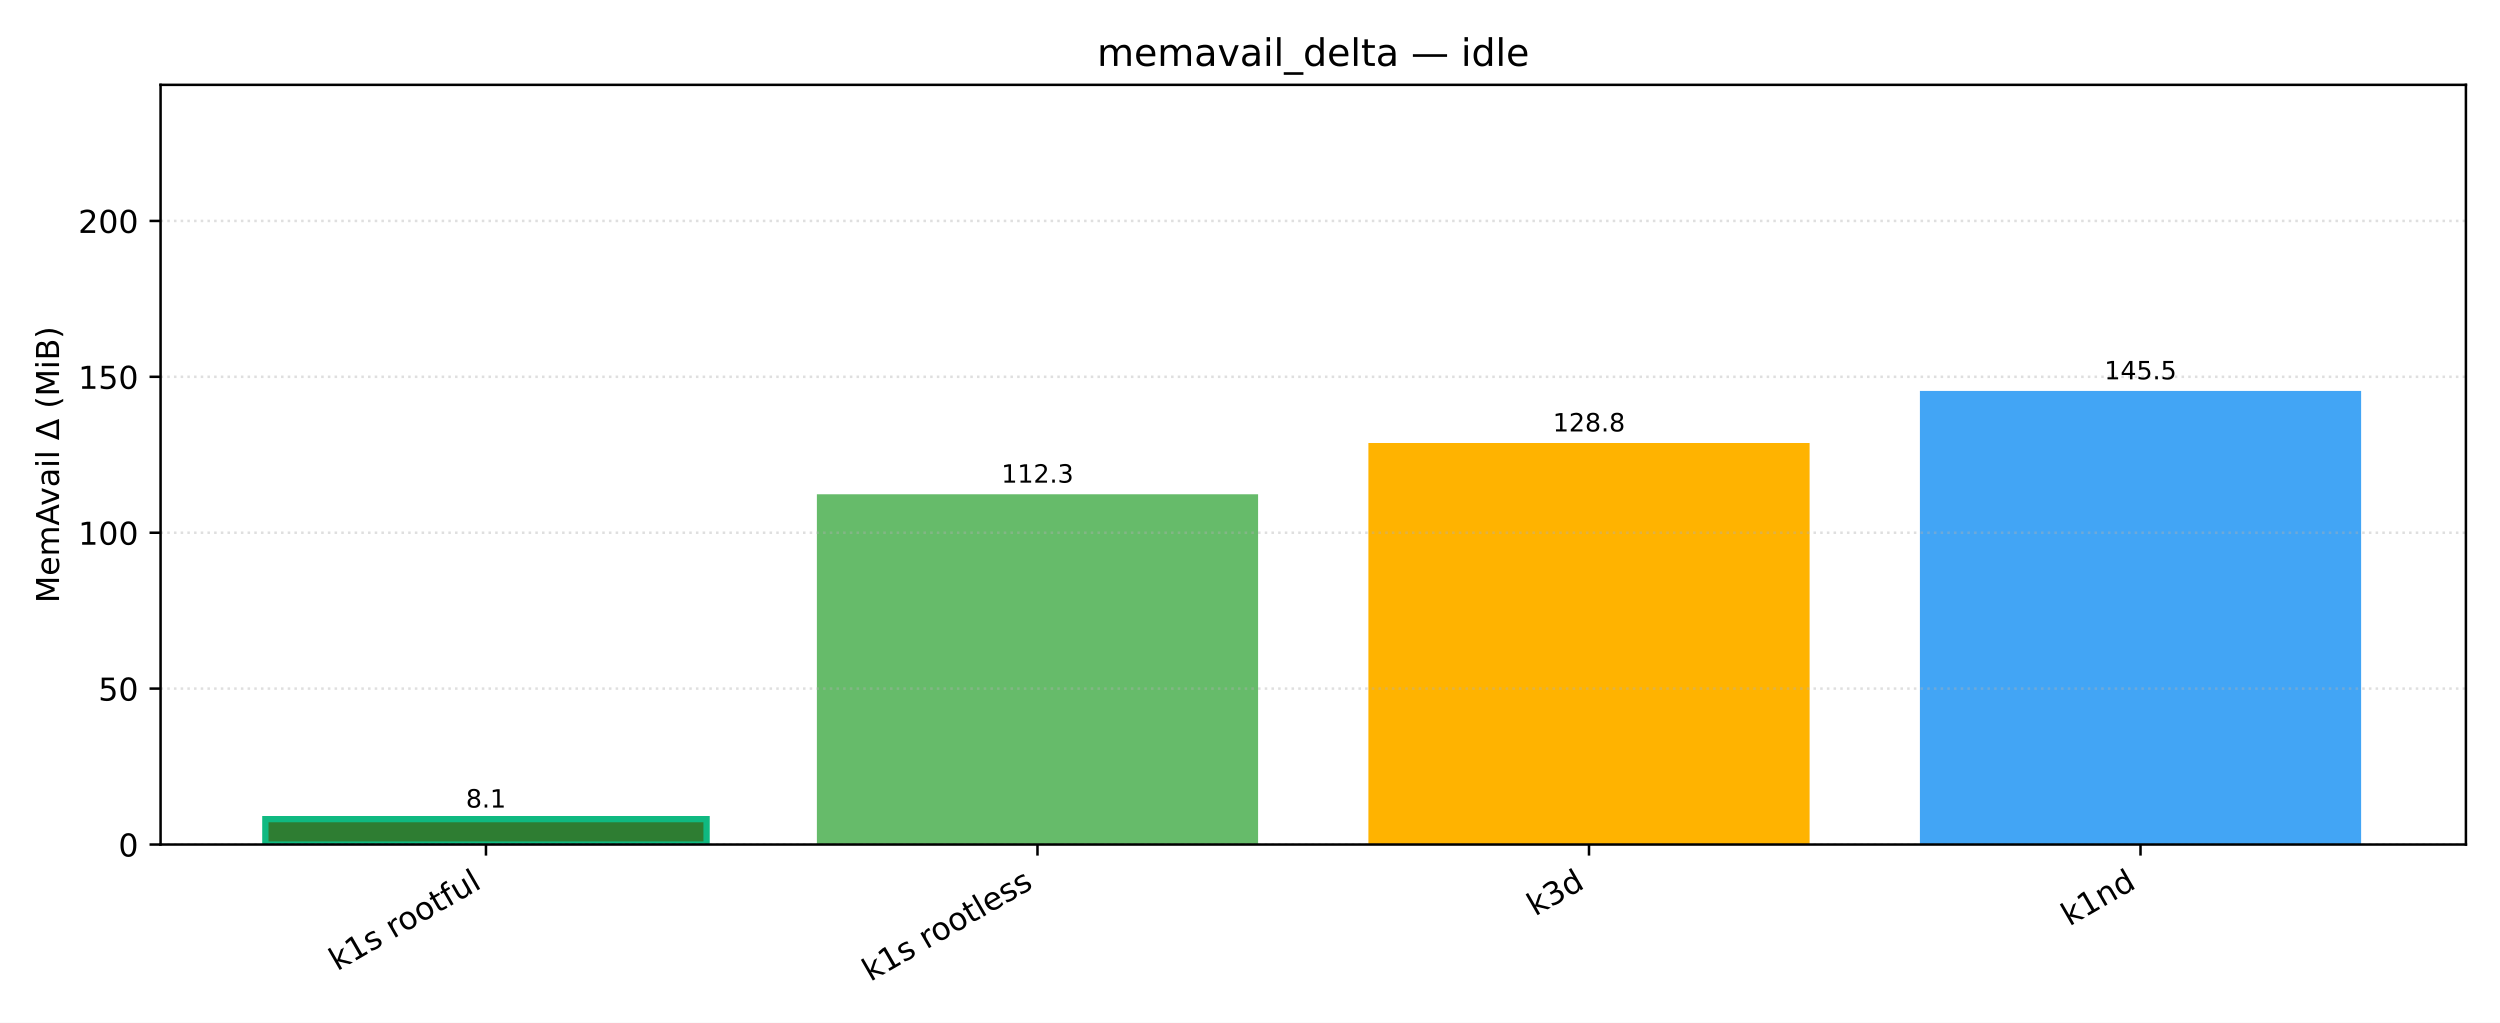
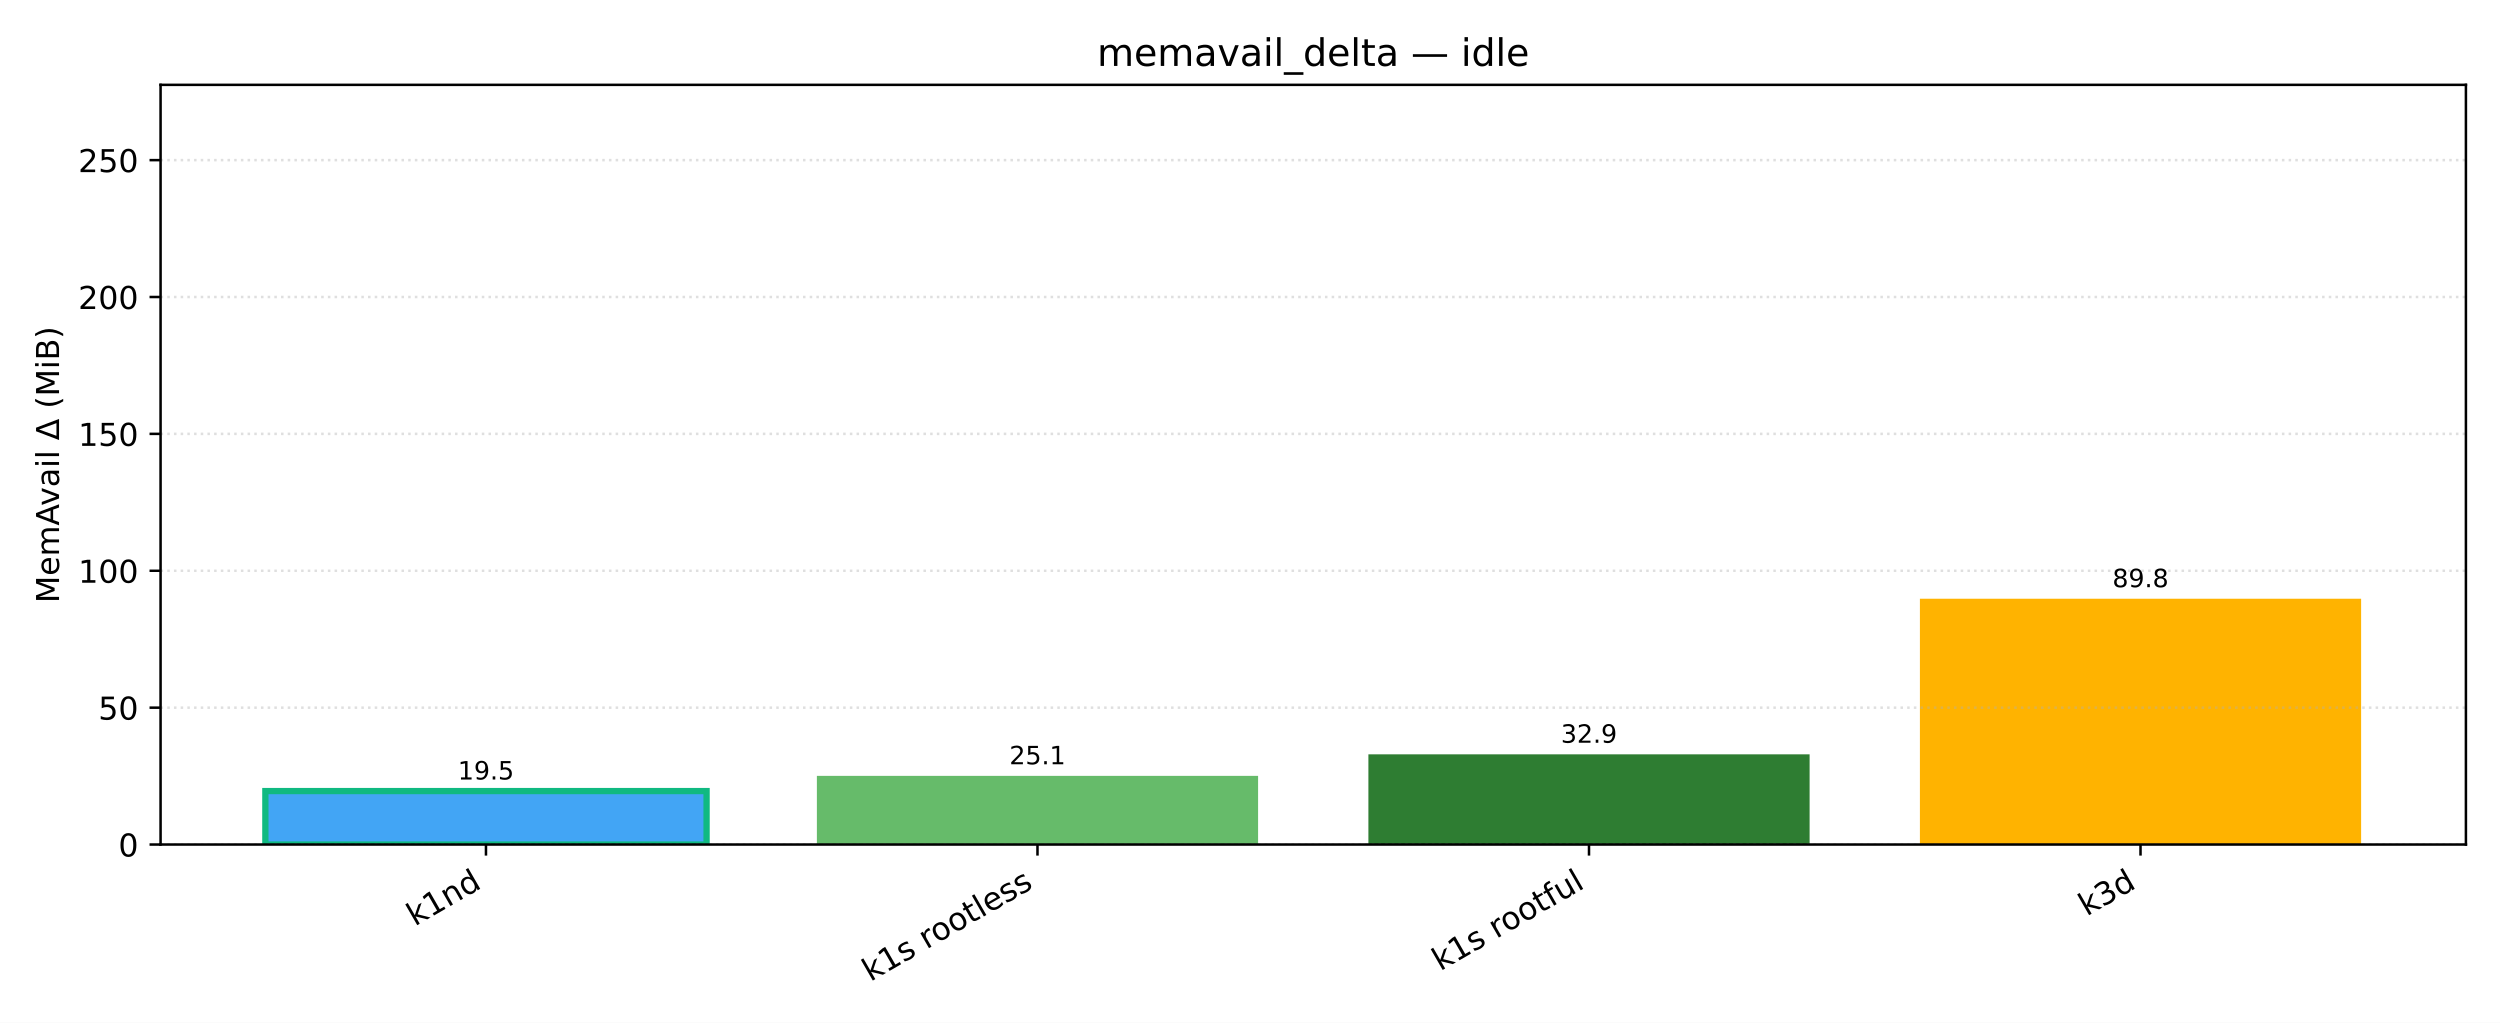
<svg xmlns="http://www.w3.org/2000/svg" xmlns:xlink="http://www.w3.org/1999/xlink" width="792pt" height="324pt" viewBox="0 0 792 324" version="1.1">
  <defs>
    <style type="text/css">*{stroke-linejoin: round; stroke-linecap: butt}</style>
  </defs>
  <g id="figure_1">
    <g id="patch_1">
      <path d="M 0 324  L 792 324  L 792 0  L 0 0  z " style="fill: #ffffff" />
    </g>
    <g id="axes_1">
      <g id="patch_2">
        <path d="M 50.87 267.545  L 781.2 267.545  L 781.2 26.88  L 50.87 26.88  z " style="fill: #ffffff" />
      </g>
      <g id="patch_3">
-         <path d="M 84.067 267.545  L 223.843 267.545  L 223.843 259.504  L 84.067 259.504  z " clip-path="url(#p66c4bfbe55)" style="fill: #2e7d32; stroke: #10b981; stroke-width: 2; stroke-linejoin: miter" />
+         <path d="M 84.067 267.545  L 223.843 267.545  L 223.843 250.61  L 84.067 250.61  z " clip-path="url(#pb2a17504a7)" style="fill: #42a5f5; stroke: #10b981; stroke-width: 2; stroke-linejoin: miter" />
      </g>
      <g id="patch_4">
-         <path d="M 258.787 267.545  L 398.563 267.545  L 398.563 156.574  L 258.787 156.574  z " clip-path="url(#p66c4bfbe55)" style="fill: #66bb6a" />
+         <path d="M 258.787 267.545  L 398.563 267.545  L 398.563 245.793  L 258.787 245.793  z " clip-path="url(#pb2a17504a7)" style="fill: #66bb6a" />
      </g>
      <g id="patch_5">
-         <path d="M 433.507 267.545  L 573.283 267.545  L 573.283 140.348  L 433.507 140.348  z " clip-path="url(#p66c4bfbe55)" style="fill: #ffb300" />
+         <path d="M 433.507 267.545  L 573.283 267.545  L 573.283 238.97  L 433.507 238.97  z " clip-path="url(#pb2a17504a7)" style="fill: #2e7d32" />
      </g>
      <g id="patch_6">
-         <path d="M 608.227 267.545  L 748.003 267.545  L 748.003 123.841  L 608.227 123.841  z " clip-path="url(#p66c4bfbe55)" style="fill: #42a5f5" />
+         <path d="M 608.227 267.545  L 748.003 267.545  L 748.003 189.688  L 608.227 189.688  z " clip-path="url(#pb2a17504a7)" style="fill: #ffb300" />
      </g>
      <g id="matplotlib.axis_1">
        <g id="xtick_1">
          <g id="line2d_1">
            <defs>
-               <path id="m0807acf072" d="M 0 0  L 0 3.5  " style="stroke: #000000; stroke-width: 0.8" />
+               <path id="m0c7cf326f2" d="M 0 0  L 0 3.5  " style="stroke: #000000; stroke-width: 0.8" />
            </defs>
            <g>
-               <use xlink:href="#m0807acf072" x="153.955" y="267.545" style="stroke: #000000; stroke-width: 0.8" />
+               <use xlink:href="#m0c7cf326f2" x="153.955" y="267.545" style="stroke: #000000; stroke-width: 0.8" />
            </g>
          </g>
          <g id="text_1">
-             <g transform="translate(106.8249 307.7361) rotate(-30) scale(0.1 -0.1)">
+             <g transform="translate(131.4038 293.5454) rotate(-30) scale(0.1 -0.1)">
              <defs>
                <path id="DejaVuSans-6b" d="M 581 4863  L 1159 4863  L 1159 1991  L 2875 3500  L 3609 3500  L 1753 1863  L 3688 0  L 2938 0  L 1159 1709  L 1159 0  L 581 0  L 581 4863  z " transform="scale(0.015625)" />
                <path id="DejaVuSans-31" d="M 794 531  L 1825 531  L 1825 4091  L 703 3866  L 703 4441  L 1819 4666  L 2450 4666  L 2450 531  L 3481 531  L 3481 0  L 794 0  L 794 531  z " transform="scale(0.015625)" />
+                 <path id="DejaVuSans-6e" d="M 3513 2113  L 3513 0  L 2938 0  L 2938 2094  Q 2938 2591 2744 2837  Q 2550 3084 2163 3084  Q 1697 3084 1428 2787  Q 1159 2491 1159 1978  L 1159 0  L 581 0  L 581 3500  L 1159 3500  L 1159 2956  Q 1366 3272 1645 3428  Q 1925 3584 2291 3584  Q 2894 3584 3203 3211  Q 3513 2838 3513 2113  z " transform="scale(0.015625)" />
+                 <path id="DejaVuSans-64" d="M 2906 2969  L 2906 4863  L 3481 4863  L 3481 0  L 2906 0  L 2906 525  Q 2725 213 2448 61  Q 2172 -91 1784 -91  Q 1150 -91 751 415  Q 353 922 353 1747  Q 353 2572 751 3078  Q 1150 3584 1784 3584  Q 2172 3584 2448 3432  Q 2725 3281 2906 2969  z M 947 1747  Q 947 1113 1208 752  Q 1469 391 1925 391  Q 2381 391 2643 752  Q 2906 1113 2906 1747  Q 2906 2381 2643 2742  Q 2381 3103 1925 3103  Q 1469 3103 1208 2742  Q 947 2381 947 1747  z " transform="scale(0.015625)" />
+               </defs>
+               <use xlink:href="#DejaVuSans-6b" />
+               <use xlink:href="#DejaVuSans-31" transform="translate(57.91016 0)" />
+               <use xlink:href="#DejaVuSans-6e" transform="translate(121.5332 0)" />
+               <use xlink:href="#DejaVuSans-64" transform="translate(184.9121 0)" />
+             </g>
+           </g>
+         </g>
+         <g id="xtick_2">
+           <g id="line2d_2">
+             <g>
+               <use xlink:href="#m0c7cf326f2" x="328.675" y="267.545" style="stroke: #000000; stroke-width: 0.8" />
+             </g>
+           </g>
+           <g id="text_2">
+             <g transform="translate(275.7304 311.0931) rotate(-30) scale(0.1 -0.1)">
+               <defs>
                <path id="DejaVuSans-73" d="M 2834 3397  L 2834 2853  Q 2591 2978 2328 3040  Q 2066 3103 1784 3103  Q 1356 3103 1142 2972  Q 928 2841 928 2578  Q 928 2378 1081 2264  Q 1234 2150 1697 2047  L 1894 2003  Q 2506 1872 2764 1633  Q 3022 1394 3022 966  Q 3022 478 2636 193  Q 2250 -91 1575 -91  Q 1294 -91 989 -36  Q 684 19 347 128  L 347 722  Q 666 556 975 473  Q 1284 391 1588 391  Q 1994 391 2212 530  Q 2431 669 2431 922  Q 2431 1156 2273 1281  Q 2116 1406 1581 1522  L 1381 1569  Q 847 1681 609 1914  Q 372 2147 372 2553  Q 372 3047 722 3315  Q 1072 3584 1716 3584  Q 2034 3584 2315 3537  Q 2597 3491 2834 3397  z " transform="scale(0.015625)" />
                <path id="DejaVuSans-20" transform="scale(0.015625)" />
                <path id="DejaVuSans-72" d="M 2631 2963  Q 2534 3019 2420 3045  Q 2306 3072 2169 3072  Q 1681 3072 1420 2755  Q 1159 2438 1159 1844  L 1159 0  L 581 0  L 581 3500  L 1159 3500  L 1159 2956  Q 1341 3275 1631 3429  Q 1922 3584 2338 3584  Q 2397 3584 2469 3576  Q 2541 3569 2628 3553  L 2631 2963  z " transform="scale(0.015625)" />
                <path id="DejaVuSans-6f" d="M 1959 3097  Q 1497 3097 1228 2736  Q 959 2375 959 1747  Q 959 1119 1226 758  Q 1494 397 1959 397  Q 2419 397 2687 759  Q 2956 1122 2956 1747  Q 2956 2369 2687 2733  Q 2419 3097 1959 3097  z M 1959 3584  Q 2709 3584 3137 3096  Q 3566 2609 3566 1747  Q 3566 888 3137 398  Q 2709 -91 1959 -91  Q 1206 -91 779 398  Q 353 888 353 1747  Q 353 2609 779 3096  Q 1206 3584 1959 3584  z " transform="scale(0.015625)" />
                <path id="DejaVuSans-74" d="M 1172 4494  L 1172 3500  L 2356 3500  L 2356 3053  L 1172 3053  L 1172 1153  Q 1172 725 1289 603  Q 1406 481 1766 481  L 2356 481  L 2356 0  L 1766 0  Q 1100 0 847 248  Q 594 497 594 1153  L 594 3053  L 172 3053  L 172 3500  L 594 3500  L 594 4494  L 1172 4494  z " transform="scale(0.015625)" />
-                 <path id="DejaVuSans-66" d="M 2375 4863  L 2375 4384  L 1825 4384  Q 1516 4384 1395 4259  Q 1275 4134 1275 3809  L 1275 3500  L 2222 3500  L 2222 3053  L 1275 3053  L 1275 0  L 697 0  L 697 3053  L 147 3053  L 147 3500  L 697 3500  L 697 3744  Q 697 4328 969 4595  Q 1241 4863 1831 4863  L 2375 4863  z " transform="scale(0.015625)" />
-                 <path id="DejaVuSans-75" d="M 544 1381  L 544 3500  L 1119 3500  L 1119 1403  Q 1119 906 1312 657  Q 1506 409 1894 409  Q 2359 409 2629 706  Q 2900 1003 2900 1516  L 2900 3500  L 3475 3500  L 3475 0  L 2900 0  L 2900 538  Q 2691 219 2414 64  Q 2138 -91 1772 -91  Q 1169 -91 856 284  Q 544 659 544 1381  z M 1991 3584  L 1991 3584  z " transform="scale(0.015625)" />
                <path id="DejaVuSans-6c" d="M 603 4863  L 1178 4863  L 1178 0  L 603 0  L 603 4863  z " transform="scale(0.015625)" />
-               </defs>
-               <use xlink:href="#DejaVuSans-6b" />
-               <use xlink:href="#DejaVuSans-31" transform="translate(57.91016 0)" />
-               <use xlink:href="#DejaVuSans-73" transform="translate(121.5332 0)" />
-               <use xlink:href="#DejaVuSans-20" transform="translate(173.6328 0)" />
-               <use xlink:href="#DejaVuSans-72" transform="translate(205.4199 0)" />
-               <use xlink:href="#DejaVuSans-6f" transform="translate(244.2832 0)" />
-               <use xlink:href="#DejaVuSans-6f" transform="translate(305.4648 0)" />
-               <use xlink:href="#DejaVuSans-74" transform="translate(366.6465 0)" />
-               <use xlink:href="#DejaVuSans-66" transform="translate(405.8555 0)" />
-               <use xlink:href="#DejaVuSans-75" transform="translate(441.0605 0)" />
-               <use xlink:href="#DejaVuSans-6c" transform="translate(504.4395 0)" />
-             </g>
-           </g>
-         </g>
-         <g id="xtick_2">
-           <g id="line2d_2">
-             <g>
-               <use xlink:href="#m0807acf072" x="328.675" y="267.545" style="stroke: #000000; stroke-width: 0.8" />
-             </g>
-           </g>
-           <g id="text_2">
-             <g transform="translate(275.7304 311.0931) rotate(-30) scale(0.1 -0.1)">
-               <defs>
                <path id="DejaVuSans-65" d="M 3597 1894  L 3597 1613  L 953 1613  Q 991 1019 1311 708  Q 1631 397 2203 397  Q 2534 397 2845 478  Q 3156 559 3463 722  L 3463 178  Q 3153 47 2828 -22  Q 2503 -91 2169 -91  Q 1331 -91 842 396  Q 353 884 353 1716  Q 353 2575 817 3079  Q 1281 3584 2069 3584  Q 2775 3584 3186 3129  Q 3597 2675 3597 1894  z M 3022 2063  Q 3016 2534 2758 2815  Q 2500 3097 2075 3097  Q 1594 3097 1305 2825  Q 1016 2553 972 2059  L 3022 2063  z " transform="scale(0.015625)" />
              </defs>
              <use xlink:href="#DejaVuSans-6b" />
              <use xlink:href="#DejaVuSans-31" transform="translate(57.91016 0)" />
              <use xlink:href="#DejaVuSans-73" transform="translate(121.5332 0)" />
              <use xlink:href="#DejaVuSans-20" transform="translate(173.6328 0)" />
              <use xlink:href="#DejaVuSans-72" transform="translate(205.4199 0)" />
              <use xlink:href="#DejaVuSans-6f" transform="translate(244.2832 0)" />
              <use xlink:href="#DejaVuSans-6f" transform="translate(305.4648 0)" />
              <use xlink:href="#DejaVuSans-74" transform="translate(366.6465 0)" />
              <use xlink:href="#DejaVuSans-6c" transform="translate(405.8555 0)" />
              <use xlink:href="#DejaVuSans-65" transform="translate(433.6387 0)" />
              <use xlink:href="#DejaVuSans-73" transform="translate(495.1621 0)" />
              <use xlink:href="#DejaVuSans-73" transform="translate(547.2617 0)" />
            </g>
          </g>
        </g>
        <g id="xtick_3">
          <g id="line2d_3">
            <g>
-               <use xlink:href="#m0807acf072" x="503.395" y="267.545" style="stroke: #000000; stroke-width: 0.8" />
+               <use xlink:href="#m0c7cf326f2" x="503.395" y="267.545" style="stroke: #000000; stroke-width: 0.8" />
            </g>
          </g>
          <g id="text_3">
-             <g transform="translate(486.3324 290.3767) rotate(-30) scale(0.1 -0.1)">
+             <g transform="translate(456.2651 307.7361) rotate(-30) scale(0.1 -0.1)">
+               <defs>
+                 <path id="DejaVuSans-66" d="M 2375 4863  L 2375 4384  L 1825 4384  Q 1516 4384 1395 4259  Q 1275 4134 1275 3809  L 1275 3500  L 2222 3500  L 2222 3053  L 1275 3053  L 1275 0  L 697 0  L 697 3053  L 147 3053  L 147 3500  L 697 3500  L 697 3744  Q 697 4328 969 4595  Q 1241 4863 1831 4863  L 2375 4863  z " transform="scale(0.015625)" />
+                 <path id="DejaVuSans-75" d="M 544 1381  L 544 3500  L 1119 3500  L 1119 1403  Q 1119 906 1312 657  Q 1506 409 1894 409  Q 2359 409 2629 706  Q 2900 1003 2900 1516  L 2900 3500  L 3475 3500  L 3475 0  L 2900 0  L 2900 538  Q 2691 219 2414 64  Q 2138 -91 1772 -91  Q 1169 -91 856 284  Q 544 659 544 1381  z M 1991 3584  L 1991 3584  z " transform="scale(0.015625)" />
+               </defs>
+               <use xlink:href="#DejaVuSans-6b" />
+               <use xlink:href="#DejaVuSans-31" transform="translate(57.91016 0)" />
+               <use xlink:href="#DejaVuSans-73" transform="translate(121.5332 0)" />
+               <use xlink:href="#DejaVuSans-20" transform="translate(173.6328 0)" />
+               <use xlink:href="#DejaVuSans-72" transform="translate(205.4199 0)" />
+               <use xlink:href="#DejaVuSans-6f" transform="translate(244.2832 0)" />
+               <use xlink:href="#DejaVuSans-6f" transform="translate(305.4648 0)" />
+               <use xlink:href="#DejaVuSans-74" transform="translate(366.6465 0)" />
+               <use xlink:href="#DejaVuSans-66" transform="translate(405.8555 0)" />
+               <use xlink:href="#DejaVuSans-75" transform="translate(441.0605 0)" />
+               <use xlink:href="#DejaVuSans-6c" transform="translate(504.4395 0)" />
+             </g>
+           </g>
+         </g>
+         <g id="xtick_4">
+           <g id="line2d_4">
+             <g>
+               <use xlink:href="#m0c7cf326f2" x="678.115" y="267.545" style="stroke: #000000; stroke-width: 0.8" />
+             </g>
+           </g>
+           <g id="text_4">
+             <g transform="translate(661.0525 290.3767) rotate(-30) scale(0.1 -0.1)">
              <defs>
                <path id="DejaVuSans-33" d="M 2597 2516  Q 3050 2419 3304 2112  Q 3559 1806 3559 1356  Q 3559 666 3084 287  Q 2609 -91 1734 -91  Q 1441 -91 1130 -33  Q 819 25 488 141  L 488 750  Q 750 597 1062 519  Q 1375 441 1716 441  Q 2309 441 2620 675  Q 2931 909 2931 1356  Q 2931 1769 2642 2001  Q 2353 2234 1838 2234  L 1294 2234  L 1294 2753  L 1863 2753  Q 2328 2753 2575 2939  Q 2822 3125 2822 3475  Q 2822 3834 2567 4026  Q 2313 4219 1838 4219  Q 1578 4219 1281 4162  Q 984 4106 628 3988  L 628 4550  Q 988 4650 1302 4700  Q 1616 4750 1894 4750  Q 2613 4750 3031 4423  Q 3450 4097 3450 3541  Q 3450 3153 3228 2886  Q 3006 2619 2597 2516  z " transform="scale(0.015625)" />
-                 <path id="DejaVuSans-64" d="M 2906 2969  L 2906 4863  L 3481 4863  L 3481 0  L 2906 0  L 2906 525  Q 2725 213 2448 61  Q 2172 -91 1784 -91  Q 1150 -91 751 415  Q 353 922 353 1747  Q 353 2572 751 3078  Q 1150 3584 1784 3584  Q 2172 3584 2448 3432  Q 2725 3281 2906 2969  z M 947 1747  Q 947 1113 1208 752  Q 1469 391 1925 391  Q 2381 391 2643 752  Q 2906 1113 2906 1747  Q 2906 2381 2643 2742  Q 2381 3103 1925 3103  Q 1469 3103 1208 2742  Q 947 2381 947 1747  z " transform="scale(0.015625)" />
              </defs>
              <use xlink:href="#DejaVuSans-6b" />
              <use xlink:href="#DejaVuSans-33" transform="translate(57.91016 0)" />
              <use xlink:href="#DejaVuSans-64" transform="translate(121.5332 0)" />
            </g>
          </g>
        </g>
-         <g id="xtick_4">
-           <g id="line2d_4">
-             <g>
-               <use xlink:href="#m0807acf072" x="678.115" y="267.545" style="stroke: #000000; stroke-width: 0.8" />
-             </g>
-           </g>
-           <g id="text_4">
-             <g transform="translate(655.564 293.5454) rotate(-30) scale(0.1 -0.1)">
-               <defs>
-                 <path id="DejaVuSans-6e" d="M 3513 2113  L 3513 0  L 2938 0  L 2938 2094  Q 2938 2591 2744 2837  Q 2550 3084 2163 3084  Q 1697 3084 1428 2787  Q 1159 2491 1159 1978  L 1159 0  L 581 0  L 581 3500  L 1159 3500  L 1159 2956  Q 1366 3272 1645 3428  Q 1925 3584 2291 3584  Q 2894 3584 3203 3211  Q 3513 2838 3513 2113  z " transform="scale(0.015625)" />
-               </defs>
-               <use xlink:href="#DejaVuSans-6b" />
-               <use xlink:href="#DejaVuSans-31" transform="translate(57.91016 0)" />
-               <use xlink:href="#DejaVuSans-6e" transform="translate(121.5332 0)" />
-               <use xlink:href="#DejaVuSans-64" transform="translate(184.9121 0)" />
-             </g>
-           </g>
-         </g>
      </g>
      <g id="matplotlib.axis_2">
        <g id="ytick_1">
          <g id="line2d_5">
-             <path d="M 50.87 267.545  L 781.2 267.545  " clip-path="url(#p66c4bfbe55)" style="fill: none; stroke-dasharray: 0.8,1.32; stroke-dashoffset: 0; stroke: #b0b0b0; stroke-opacity: 0.4; stroke-width: 0.8" />
+             <path d="M 50.87 267.545  L 781.2 267.545  " clip-path="url(#pb2a17504a7)" style="fill: none; stroke-dasharray: 0.8,1.32; stroke-dashoffset: 0; stroke: #b0b0b0; stroke-opacity: 0.4; stroke-width: 0.8" />
          </g>
          <g id="line2d_6">
            <defs>
-               <path id="ma9afd0249b" d="M 0 0  L -3.5 0  " style="stroke: #000000; stroke-width: 0.8" />
+               <path id="ma1133c23b4" d="M 0 0  L -3.5 0  " style="stroke: #000000; stroke-width: 0.8" />
            </defs>
            <g>
-               <use xlink:href="#ma9afd0249b" x="50.87" y="267.545" style="stroke: #000000; stroke-width: 0.8" />
+               <use xlink:href="#ma1133c23b4" x="50.87" y="267.545" style="stroke: #000000; stroke-width: 0.8" />
            </g>
          </g>
          <g id="text_5">
            <g transform="translate(37.5075 271.3447) scale(0.1 -0.1)">
              <defs>
                <path id="DejaVuSans-30" d="M 2034 4250  Q 1547 4250 1301 3770  Q 1056 3291 1056 2328  Q 1056 1369 1301 889  Q 1547 409 2034 409  Q 2525 409 2770 889  Q 3016 1369 3016 2328  Q 3016 3291 2770 3770  Q 2525 4250 2034 4250  z M 2034 4750  Q 2819 4750 3233 4129  Q 3647 3509 3647 2328  Q 3647 1150 3233 529  Q 2819 -91 2034 -91  Q 1250 -91 836 529  Q 422 1150 422 2328  Q 422 3509 836 4129  Q 1250 4750 2034 4750  z " transform="scale(0.015625)" />
              </defs>
              <use xlink:href="#DejaVuSans-30" />
            </g>
          </g>
        </g>
        <g id="ytick_2">
          <g id="line2d_7">
-             <path d="M 50.87 218.156  L 781.2 218.156  " clip-path="url(#p66c4bfbe55)" style="fill: none; stroke-dasharray: 0.8,1.32; stroke-dashoffset: 0; stroke: #b0b0b0; stroke-opacity: 0.4; stroke-width: 0.8" />
+             <path d="M 50.87 224.182  L 781.2 224.182  " clip-path="url(#pb2a17504a7)" style="fill: none; stroke-dasharray: 0.8,1.32; stroke-dashoffset: 0; stroke: #b0b0b0; stroke-opacity: 0.4; stroke-width: 0.8" />
          </g>
          <g id="line2d_8">
            <g>
-               <use xlink:href="#ma9afd0249b" x="50.87" y="218.156" style="stroke: #000000; stroke-width: 0.8" />
+               <use xlink:href="#ma1133c23b4" x="50.87" y="224.182" style="stroke: #000000; stroke-width: 0.8" />
            </g>
          </g>
          <g id="text_6">
-             <g transform="translate(31.145 221.9552) scale(0.1 -0.1)">
+             <g transform="translate(31.145 227.9815) scale(0.1 -0.1)">
              <defs>
                <path id="DejaVuSans-35" d="M 691 4666  L 3169 4666  L 3169 4134  L 1269 4134  L 1269 2991  Q 1406 3038 1543 3061  Q 1681 3084 1819 3084  Q 2600 3084 3056 2656  Q 3513 2228 3513 1497  Q 3513 744 3044 326  Q 2575 -91 1722 -91  Q 1428 -91 1123 -41  Q 819 9 494 109  L 494 744  Q 775 591 1075 516  Q 1375 441 1709 441  Q 2250 441 2565 725  Q 2881 1009 2881 1497  Q 2881 1984 2565 2268  Q 2250 2553 1709 2553  Q 1456 2553 1204 2497  Q 953 2441 691 2322  L 691 4666  z " transform="scale(0.015625)" />
              </defs>
              <use xlink:href="#DejaVuSans-35" />
              <use xlink:href="#DejaVuSans-30" transform="translate(63.62305 0)" />
            </g>
          </g>
        </g>
        <g id="ytick_3">
          <g id="line2d_9">
-             <path d="M 50.87 168.767  L 781.2 168.767  " clip-path="url(#p66c4bfbe55)" style="fill: none; stroke-dasharray: 0.8,1.32; stroke-dashoffset: 0; stroke: #b0b0b0; stroke-opacity: 0.4; stroke-width: 0.8" />
+             <path d="M 50.87 180.819  L 781.2 180.819  " clip-path="url(#pb2a17504a7)" style="fill: none; stroke-dasharray: 0.8,1.32; stroke-dashoffset: 0; stroke: #b0b0b0; stroke-opacity: 0.4; stroke-width: 0.8" />
          </g>
          <g id="line2d_10">
            <g>
-               <use xlink:href="#ma9afd0249b" x="50.87" y="168.767" style="stroke: #000000; stroke-width: 0.8" />
+               <use xlink:href="#ma1133c23b4" x="50.87" y="180.819" style="stroke: #000000; stroke-width: 0.8" />
            </g>
          </g>
          <g id="text_7">
-             <g transform="translate(24.7825 172.5658) scale(0.1 -0.1)">
+             <g transform="translate(24.7825 184.6184) scale(0.1 -0.1)">
              <use xlink:href="#DejaVuSans-31" />
              <use xlink:href="#DejaVuSans-30" transform="translate(63.62305 0)" />
              <use xlink:href="#DejaVuSans-30" transform="translate(127.2461 0)" />
            </g>
          </g>
        </g>
        <g id="ytick_4">
          <g id="line2d_11">
-             <path d="M 50.87 119.377  L 781.2 119.377  " clip-path="url(#p66c4bfbe55)" style="fill: none; stroke-dasharray: 0.8,1.32; stroke-dashoffset: 0; stroke: #b0b0b0; stroke-opacity: 0.4; stroke-width: 0.8" />
+             <path d="M 50.87 137.456  L 781.2 137.456  " clip-path="url(#pb2a17504a7)" style="fill: none; stroke-dasharray: 0.8,1.32; stroke-dashoffset: 0; stroke: #b0b0b0; stroke-opacity: 0.4; stroke-width: 0.8" />
          </g>
          <g id="line2d_12">
            <g>
-               <use xlink:href="#ma9afd0249b" x="50.87" y="119.377" style="stroke: #000000; stroke-width: 0.8" />
+               <use xlink:href="#ma1133c23b4" x="50.87" y="137.456" style="stroke: #000000; stroke-width: 0.8" />
            </g>
          </g>
          <g id="text_8">
-             <g transform="translate(24.7825 123.1764) scale(0.1 -0.1)">
+             <g transform="translate(24.7825 141.2552) scale(0.1 -0.1)">
              <use xlink:href="#DejaVuSans-31" />
              <use xlink:href="#DejaVuSans-35" transform="translate(63.62305 0)" />
              <use xlink:href="#DejaVuSans-30" transform="translate(127.2461 0)" />
            </g>
          </g>
        </g>
        <g id="ytick_5">
          <g id="line2d_13">
-             <path d="M 50.87 69.988  L 781.2 69.988  " clip-path="url(#p66c4bfbe55)" style="fill: none; stroke-dasharray: 0.8,1.32; stroke-dashoffset: 0; stroke: #b0b0b0; stroke-opacity: 0.4; stroke-width: 0.8" />
+             <path d="M 50.87 94.093  L 781.2 94.093  " clip-path="url(#pb2a17504a7)" style="fill: none; stroke-dasharray: 0.8,1.32; stroke-dashoffset: 0; stroke: #b0b0b0; stroke-opacity: 0.4; stroke-width: 0.8" />
          </g>
          <g id="line2d_14">
            <g>
-               <use xlink:href="#ma9afd0249b" x="50.87" y="69.988" style="stroke: #000000; stroke-width: 0.8" />
+               <use xlink:href="#ma1133c23b4" x="50.87" y="94.093" style="stroke: #000000; stroke-width: 0.8" />
            </g>
          </g>
          <g id="text_9">
-             <g transform="translate(24.7825 73.78694) scale(0.1 -0.1)">
+             <g transform="translate(24.7825 97.8921) scale(0.1 -0.1)">
              <defs>
                <path id="DejaVuSans-32" d="M 1228 531  L 3431 531  L 3431 0  L 469 0  L 469 531  Q 828 903 1448 1529  Q 2069 2156 2228 2338  Q 2531 2678 2651 2914  Q 2772 3150 2772 3378  Q 2772 3750 2511 3984  Q 2250 4219 1831 4219  Q 1534 4219 1204 4116  Q 875 4013 500 3803  L 500 4441  Q 881 4594 1212 4672  Q 1544 4750 1819 4750  Q 2544 4750 2975 4387  Q 3406 4025 3406 3419  Q 3406 3131 3298 2873  Q 3191 2616 2906 2266  Q 2828 2175 2409 1742  Q 1991 1309 1228 531  z " transform="scale(0.015625)" />
              </defs>
              <use xlink:href="#DejaVuSans-32" />
              <use xlink:href="#DejaVuSans-30" transform="translate(63.62305 0)" />
              <use xlink:href="#DejaVuSans-30" transform="translate(127.2461 0)" />
            </g>
          </g>
        </g>
-         <g id="text_10">
+         <g id="ytick_6">
+           <g id="line2d_15">
+             <path d="M 50.87 50.73  L 781.2 50.73  " clip-path="url(#pb2a17504a7)" style="fill: none; stroke-dasharray: 0.8,1.32; stroke-dashoffset: 0; stroke: #b0b0b0; stroke-opacity: 0.4; stroke-width: 0.8" />
+           </g>
+           <g id="line2d_16">
+             <g>
+               <use xlink:href="#ma1133c23b4" x="50.87" y="50.73" style="stroke: #000000; stroke-width: 0.8" />
+             </g>
+           </g>
+           <g id="text_10">
+             <g transform="translate(24.7825 54.52895) scale(0.1 -0.1)">
+               <use xlink:href="#DejaVuSans-32" />
+               <use xlink:href="#DejaVuSans-35" transform="translate(63.62305 0)" />
+               <use xlink:href="#DejaVuSans-30" transform="translate(127.2461 0)" />
+             </g>
+           </g>
+         </g>
+         <g id="text_11">
          <g transform="translate(18.70281 191.0354) rotate(-90) scale(0.1 -0.1)">
            <defs>
              <path id="DejaVuSans-4d" d="M 628 4666  L 1569 4666  L 2759 1491  L 3956 4666  L 4897 4666  L 4897 0  L 4281 0  L 4281 4097  L 3078 897  L 2444 897  L 1241 4097  L 1241 0  L 628 0  L 628 4666  z " transform="scale(0.015625)" />
              <path id="DejaVuSans-6d" d="M 3328 2828  Q 3544 3216 3844 3400  Q 4144 3584 4550 3584  Q 5097 3584 5394 3201  Q 5691 2819 5691 2113  L 5691 0  L 5113 0  L 5113 2094  Q 5113 2597 4934 2840  Q 4756 3084 4391 3084  Q 3944 3084 3684 2787  Q 3425 2491 3425 1978  L 3425 0  L 2847 0  L 2847 2094  Q 2847 2600 2669 2842  Q 2491 3084 2119 3084  Q 1678 3084 1418 2786  Q 1159 2488 1159 1978  L 1159 0  L 581 0  L 581 3500  L 1159 3500  L 1159 2956  Q 1356 3278 1631 3431  Q 1906 3584 2284 3584  Q 2666 3584 2933 3390  Q 3200 3197 3328 2828  z " transform="scale(0.015625)" />
              <path id="DejaVuSans-41" d="M 2188 4044  L 1331 1722  L 3047 1722  L 2188 4044  z M 1831 4666  L 2547 4666  L 4325 0  L 3669 0  L 3244 1197  L 1141 1197  L 716 0  L 50 0  L 1831 4666  z " transform="scale(0.015625)" />
              <path id="DejaVuSans-76" d="M 191 3500  L 800 3500  L 1894 563  L 2988 3500  L 3597 3500  L 2284 0  L 1503 0  L 191 3500  z " transform="scale(0.015625)" />
              <path id="DejaVuSans-61" d="M 2194 1759  Q 1497 1759 1228 1600  Q 959 1441 959 1056  Q 959 750 1161 570  Q 1363 391 1709 391  Q 2188 391 2477 730  Q 2766 1069 2766 1631  L 2766 1759  L 2194 1759  z M 3341 1997  L 3341 0  L 2766 0  L 2766 531  Q 2569 213 2275 61  Q 1981 -91 1556 -91  Q 1019 -91 701 211  Q 384 513 384 1019  Q 384 1609 779 1909  Q 1175 2209 1959 2209  L 2766 2209  L 2766 2266  Q 2766 2663 2505 2880  Q 2244 3097 1772 3097  Q 1472 3097 1187 3025  Q 903 2953 641 2809  L 641 3341  Q 956 3463 1253 3523  Q 1550 3584 1831 3584  Q 2591 3584 2966 3190  Q 3341 2797 3341 1997  z " transform="scale(0.015625)" />
              <path id="DejaVuSans-69" d="M 603 3500  L 1178 3500  L 1178 0  L 603 0  L 603 3500  z M 603 4863  L 1178 4863  L 1178 4134  L 603 4134  L 603 4863  z " transform="scale(0.015625)" />
              <path id="DejaVuSans-394" d="M 2188 4044  L 906 525  L 3472 525  L 2188 4044  z M 50 0  L 1831 4666  L 2547 4666  L 4325 0  L 50 0  z " transform="scale(0.015625)" />
              <path id="DejaVuSans-28" d="M 1984 4856  Q 1566 4138 1362 3434  Q 1159 2731 1159 2009  Q 1159 1288 1364 580  Q 1569 -128 1984 -844  L 1484 -844  Q 1016 -109 783 600  Q 550 1309 550 2009  Q 550 2706 781 3412  Q 1013 4119 1484 4856  L 1984 4856  z " transform="scale(0.015625)" />
              <path id="DejaVuSans-42" d="M 1259 2228  L 1259 519  L 2272 519  Q 2781 519 3026 730  Q 3272 941 3272 1375  Q 3272 1813 3026 2020  Q 2781 2228 2272 2228  L 1259 2228  z M 1259 4147  L 1259 2741  L 2194 2741  Q 2656 2741 2882 2914  Q 3109 3088 3109 3444  Q 3109 3797 2882 3972  Q 2656 4147 2194 4147  L 1259 4147  z M 628 4666  L 2241 4666  Q 2963 4666 3353 4366  Q 3744 4066 3744 3513  Q 3744 3084 3544 2831  Q 3344 2578 2956 2516  Q 3422 2416 3680 2098  Q 3938 1781 3938 1306  Q 3938 681 3513 340  Q 3088 0 2303 0  L 628 0  L 628 4666  z " transform="scale(0.015625)" />
              <path id="DejaVuSans-29" d="M 513 4856  L 1013 4856  Q 1481 4119 1714 3412  Q 1947 2706 1947 2009  Q 1947 1309 1714 600  Q 1481 -109 1013 -844  L 513 -844  Q 928 -128 1133 580  Q 1338 1288 1338 2009  Q 1338 2731 1133 3434  Q 928 4138 513 4856  z " transform="scale(0.015625)" />
            </defs>
            <use xlink:href="#DejaVuSans-4d" />
            <use xlink:href="#DejaVuSans-65" transform="translate(86.2793 0)" />
            <use xlink:href="#DejaVuSans-6d" transform="translate(147.8027 0)" />
            <use xlink:href="#DejaVuSans-41" transform="translate(245.2148 0)" />
            <use xlink:href="#DejaVuSans-76" transform="translate(307.748 0)" />
            <use xlink:href="#DejaVuSans-61" transform="translate(366.9277 0)" />
            <use xlink:href="#DejaVuSans-69" transform="translate(428.207 0)" />
            <use xlink:href="#DejaVuSans-6c" transform="translate(455.9902 0)" />
            <use xlink:href="#DejaVuSans-20" transform="translate(483.7734 0)" />
            <use xlink:href="#DejaVuSans-394" transform="translate(515.5605 0)" />
            <use xlink:href="#DejaVuSans-20" transform="translate(583.9688 0)" />
            <use xlink:href="#DejaVuSans-28" transform="translate(615.7559 0)" />
            <use xlink:href="#DejaVuSans-4d" transform="translate(654.7695 0)" />
            <use xlink:href="#DejaVuSans-69" transform="translate(741.0488 0)" />
            <use xlink:href="#DejaVuSans-42" transform="translate(768.832 0)" />
            <use xlink:href="#DejaVuSans-29" transform="translate(837.4355 0)" />
          </g>
        </g>
      </g>
      <g id="patch_7">
        <path d="M 50.87 267.545  L 50.87 26.88  " style="fill: none; stroke: #000000; stroke-width: 0.8; stroke-linejoin: miter; stroke-linecap: square" />
      </g>
      <g id="patch_8">
        <path d="M 781.2 267.545  L 781.2 26.88  " style="fill: none; stroke: #000000; stroke-width: 0.8; stroke-linejoin: miter; stroke-linecap: square" />
      </g>
      <g id="patch_9">
        <path d="M 50.87 267.545  L 781.2 267.545  " style="fill: none; stroke: #000000; stroke-width: 0.8; stroke-linejoin: miter; stroke-linecap: square" />
      </g>
      <g id="patch_10">
        <path d="M 50.87 26.88  L 781.2 26.88  " style="fill: none; stroke: #000000; stroke-width: 0.8; stroke-linejoin: miter; stroke-linecap: square" />
      </g>
-       <g id="text_11">
-         <g transform="translate(147.5936 255.8405) scale(0.08 -0.08)">
+       <g id="text_12">
+         <g transform="translate(145.0486 246.9464) scale(0.08 -0.08)">
+           <defs>
+             <path id="DejaVuSans-39" d="M 703 97  L 703 672  Q 941 559 1184 500  Q 1428 441 1663 441  Q 2288 441 2617 861  Q 2947 1281 2994 2138  Q 2813 1869 2534 1725  Q 2256 1581 1919 1581  Q 1219 1581 811 2004  Q 403 2428 403 3163  Q 403 3881 828 4315  Q 1253 4750 1959 4750  Q 2769 4750 3195 4129  Q 3622 3509 3622 2328  Q 3622 1225 3098 567  Q 2575 -91 1691 -91  Q 1453 -91 1209 -44  Q 966 3 703 97  z M 1959 2075  Q 2384 2075 2632 2365  Q 2881 2656 2881 3163  Q 2881 3666 2632 3958  Q 2384 4250 1959 4250  Q 1534 4250 1286 3958  Q 1038 3666 1038 3163  Q 1038 2656 1286 2365  Q 1534 2075 1959 2075  z " transform="scale(0.015625)" />
+             <path id="DejaVuSans-2e" d="M 684 794  L 1344 794  L 1344 0  L 684 0  L 684 794  z " transform="scale(0.015625)" />
+           </defs>
+           <use xlink:href="#DejaVuSans-31" />
+           <use xlink:href="#DejaVuSans-39" transform="translate(63.62305 0)" />
+           <use xlink:href="#DejaVuSans-2e" transform="translate(127.2461 0)" />
+           <use xlink:href="#DejaVuSans-35" transform="translate(159.0332 0)" />
+         </g>
+       </g>
+       <g id="text_13">
+         <g transform="translate(319.7687 242.129) scale(0.08 -0.08)">
+           <use xlink:href="#DejaVuSans-32" />
+           <use xlink:href="#DejaVuSans-35" transform="translate(63.62305 0)" />
+           <use xlink:href="#DejaVuSans-2e" transform="translate(127.2461 0)" />
+           <use xlink:href="#DejaVuSans-31" transform="translate(159.0332 0)" />
+         </g>
+       </g>
+       <g id="text_14">
+         <g transform="translate(494.4888 235.3061) scale(0.08 -0.08)">
+           <use xlink:href="#DejaVuSans-33" />
+           <use xlink:href="#DejaVuSans-32" transform="translate(63.62305 0)" />
+           <use xlink:href="#DejaVuSans-2e" transform="translate(127.2461 0)" />
+           <use xlink:href="#DejaVuSans-39" transform="translate(159.0332 0)" />
+         </g>
+       </g>
+       <g id="text_15">
+         <g transform="translate(669.2089 186.0245) scale(0.08 -0.08)">
          <defs>
            <path id="DejaVuSans-38" d="M 2034 2216  Q 1584 2216 1326 1975  Q 1069 1734 1069 1313  Q 1069 891 1326 650  Q 1584 409 2034 409  Q 2484 409 2743 651  Q 3003 894 3003 1313  Q 3003 1734 2745 1975  Q 2488 2216 2034 2216  z M 1403 2484  Q 997 2584 770 2862  Q 544 3141 544 3541  Q 544 4100 942 4425  Q 1341 4750 2034 4750  Q 2731 4750 3128 4425  Q 3525 4100 3525 3541  Q 3525 3141 3298 2862  Q 3072 2584 2669 2484  Q 3125 2378 3379 2068  Q 3634 1759 3634 1313  Q 3634 634 3220 271  Q 2806 -91 2034 -91  Q 1263 -91 848 271  Q 434 634 434 1313  Q 434 1759 690 2068  Q 947 2378 1403 2484  z M 1172 3481  Q 1172 3119 1398 2916  Q 1625 2713 2034 2713  Q 2441 2713 2670 2916  Q 2900 3119 2900 3481  Q 2900 3844 2670 4047  Q 2441 4250 2034 4250  Q 1625 4250 1398 4047  Q 1172 3844 1172 3481  z " transform="scale(0.015625)" />
-             <path id="DejaVuSans-2e" d="M 684 794  L 1344 794  L 1344 0  L 684 0  L 684 794  z " transform="scale(0.015625)" />
          </defs>
          <use xlink:href="#DejaVuSans-38" />
-           <use xlink:href="#DejaVuSans-2e" transform="translate(63.62305 0)" />
-           <use xlink:href="#DejaVuSans-31" transform="translate(95.41016 0)" />
-         </g>
-       </g>
-       <g id="text_12">
-         <g transform="translate(317.2237 152.9098) scale(0.08 -0.08)">
-           <use xlink:href="#DejaVuSans-31" />
-           <use xlink:href="#DejaVuSans-31" transform="translate(63.62305 0)" />
-           <use xlink:href="#DejaVuSans-32" transform="translate(127.2461 0)" />
-           <use xlink:href="#DejaVuSans-2e" transform="translate(190.8691 0)" />
-           <use xlink:href="#DejaVuSans-33" transform="translate(222.6562 0)" />
-         </g>
-       </g>
-       <g id="text_13">
-         <g transform="translate(491.9438 136.6846) scale(0.08 -0.08)">
-           <use xlink:href="#DejaVuSans-31" />
-           <use xlink:href="#DejaVuSans-32" transform="translate(63.62305 0)" />
-           <use xlink:href="#DejaVuSans-38" transform="translate(127.2461 0)" />
-           <use xlink:href="#DejaVuSans-2e" transform="translate(190.8691 0)" />
-           <use xlink:href="#DejaVuSans-38" transform="translate(222.6562 0)" />
-         </g>
-       </g>
-       <g id="text_14">
-         <g transform="translate(666.6639 120.1777) scale(0.08 -0.08)">
-           <defs>
-             <path id="DejaVuSans-34" d="M 2419 4116  L 825 1625  L 2419 1625  L 2419 4116  z M 2253 4666  L 3047 4666  L 3047 1625  L 3713 1625  L 3713 1100  L 3047 1100  L 3047 0  L 2419 0  L 2419 1100  L 313 1100  L 313 1709  L 2253 4666  z " transform="scale(0.015625)" />
-           </defs>
-           <use xlink:href="#DejaVuSans-31" />
-           <use xlink:href="#DejaVuSans-34" transform="translate(63.62305 0)" />
-           <use xlink:href="#DejaVuSans-35" transform="translate(127.2461 0)" />
-           <use xlink:href="#DejaVuSans-2e" transform="translate(190.8691 0)" />
-           <use xlink:href="#DejaVuSans-35" transform="translate(222.6562 0)" />
-         </g>
-       </g>
-       <g id="text_15">
+           <use xlink:href="#DejaVuSans-39" transform="translate(63.62305 0)" />
+           <use xlink:href="#DejaVuSans-2e" transform="translate(127.2461 0)" />
+           <use xlink:href="#DejaVuSans-38" transform="translate(159.0332 0)" />
+         </g>
+       </g>
+       <g id="text_16">
        <g transform="translate(347.5703 20.88) scale(0.12 -0.12)">
          <defs>
            <path id="DejaVuSans-5f" d="M 3263 -1063  L 3263 -1509  L -63 -1509  L -63 -1063  L 3263 -1063  z " transform="scale(0.015625)" />
            <path id="DejaVuSans-2014" d="M 313 1978  L 6088 1978  L 6088 1528  L 313 1528  L 313 1978  z " transform="scale(0.015625)" />
          </defs>
          <use xlink:href="#DejaVuSans-6d" />
          <use xlink:href="#DejaVuSans-65" transform="translate(97.41211 0)" />
          <use xlink:href="#DejaVuSans-6d" transform="translate(158.9355 0)" />
          <use xlink:href="#DejaVuSans-61" transform="translate(256.3477 0)" />
          <use xlink:href="#DejaVuSans-76" transform="translate(317.627 0)" />
          <use xlink:href="#DejaVuSans-61" transform="translate(376.8066 0)" />
          <use xlink:href="#DejaVuSans-69" transform="translate(438.0859 0)" />
          <use xlink:href="#DejaVuSans-6c" transform="translate(465.8691 0)" />
          <use xlink:href="#DejaVuSans-5f" transform="translate(493.6523 0)" />
          <use xlink:href="#DejaVuSans-64" transform="translate(543.6523 0)" />
          <use xlink:href="#DejaVuSans-65" transform="translate(607.1289 0)" />
          <use xlink:href="#DejaVuSans-6c" transform="translate(668.6523 0)" />
          <use xlink:href="#DejaVuSans-74" transform="translate(696.4355 0)" />
          <use xlink:href="#DejaVuSans-61" transform="translate(735.6445 0)" />
          <use xlink:href="#DejaVuSans-20" transform="translate(796.9238 0)" />
          <use xlink:href="#DejaVuSans-2014" transform="translate(828.7109 0)" />
          <use xlink:href="#DejaVuSans-20" transform="translate(928.7109 0)" />
          <use xlink:href="#DejaVuSans-69" transform="translate(960.498 0)" />
          <use xlink:href="#DejaVuSans-64" transform="translate(988.2812 0)" />
          <use xlink:href="#DejaVuSans-6c" transform="translate(1051.758 0)" />
          <use xlink:href="#DejaVuSans-65" transform="translate(1079.541 0)" />
        </g>
      </g>
    </g>
  </g>
  <defs>
-     <clipPath id="p66c4bfbe55">
+     <clipPath id="pb2a17504a7">
      <rect x="50.87" y="26.88" width="730.33" height="240.665" />
    </clipPath>
  </defs>
</svg>
